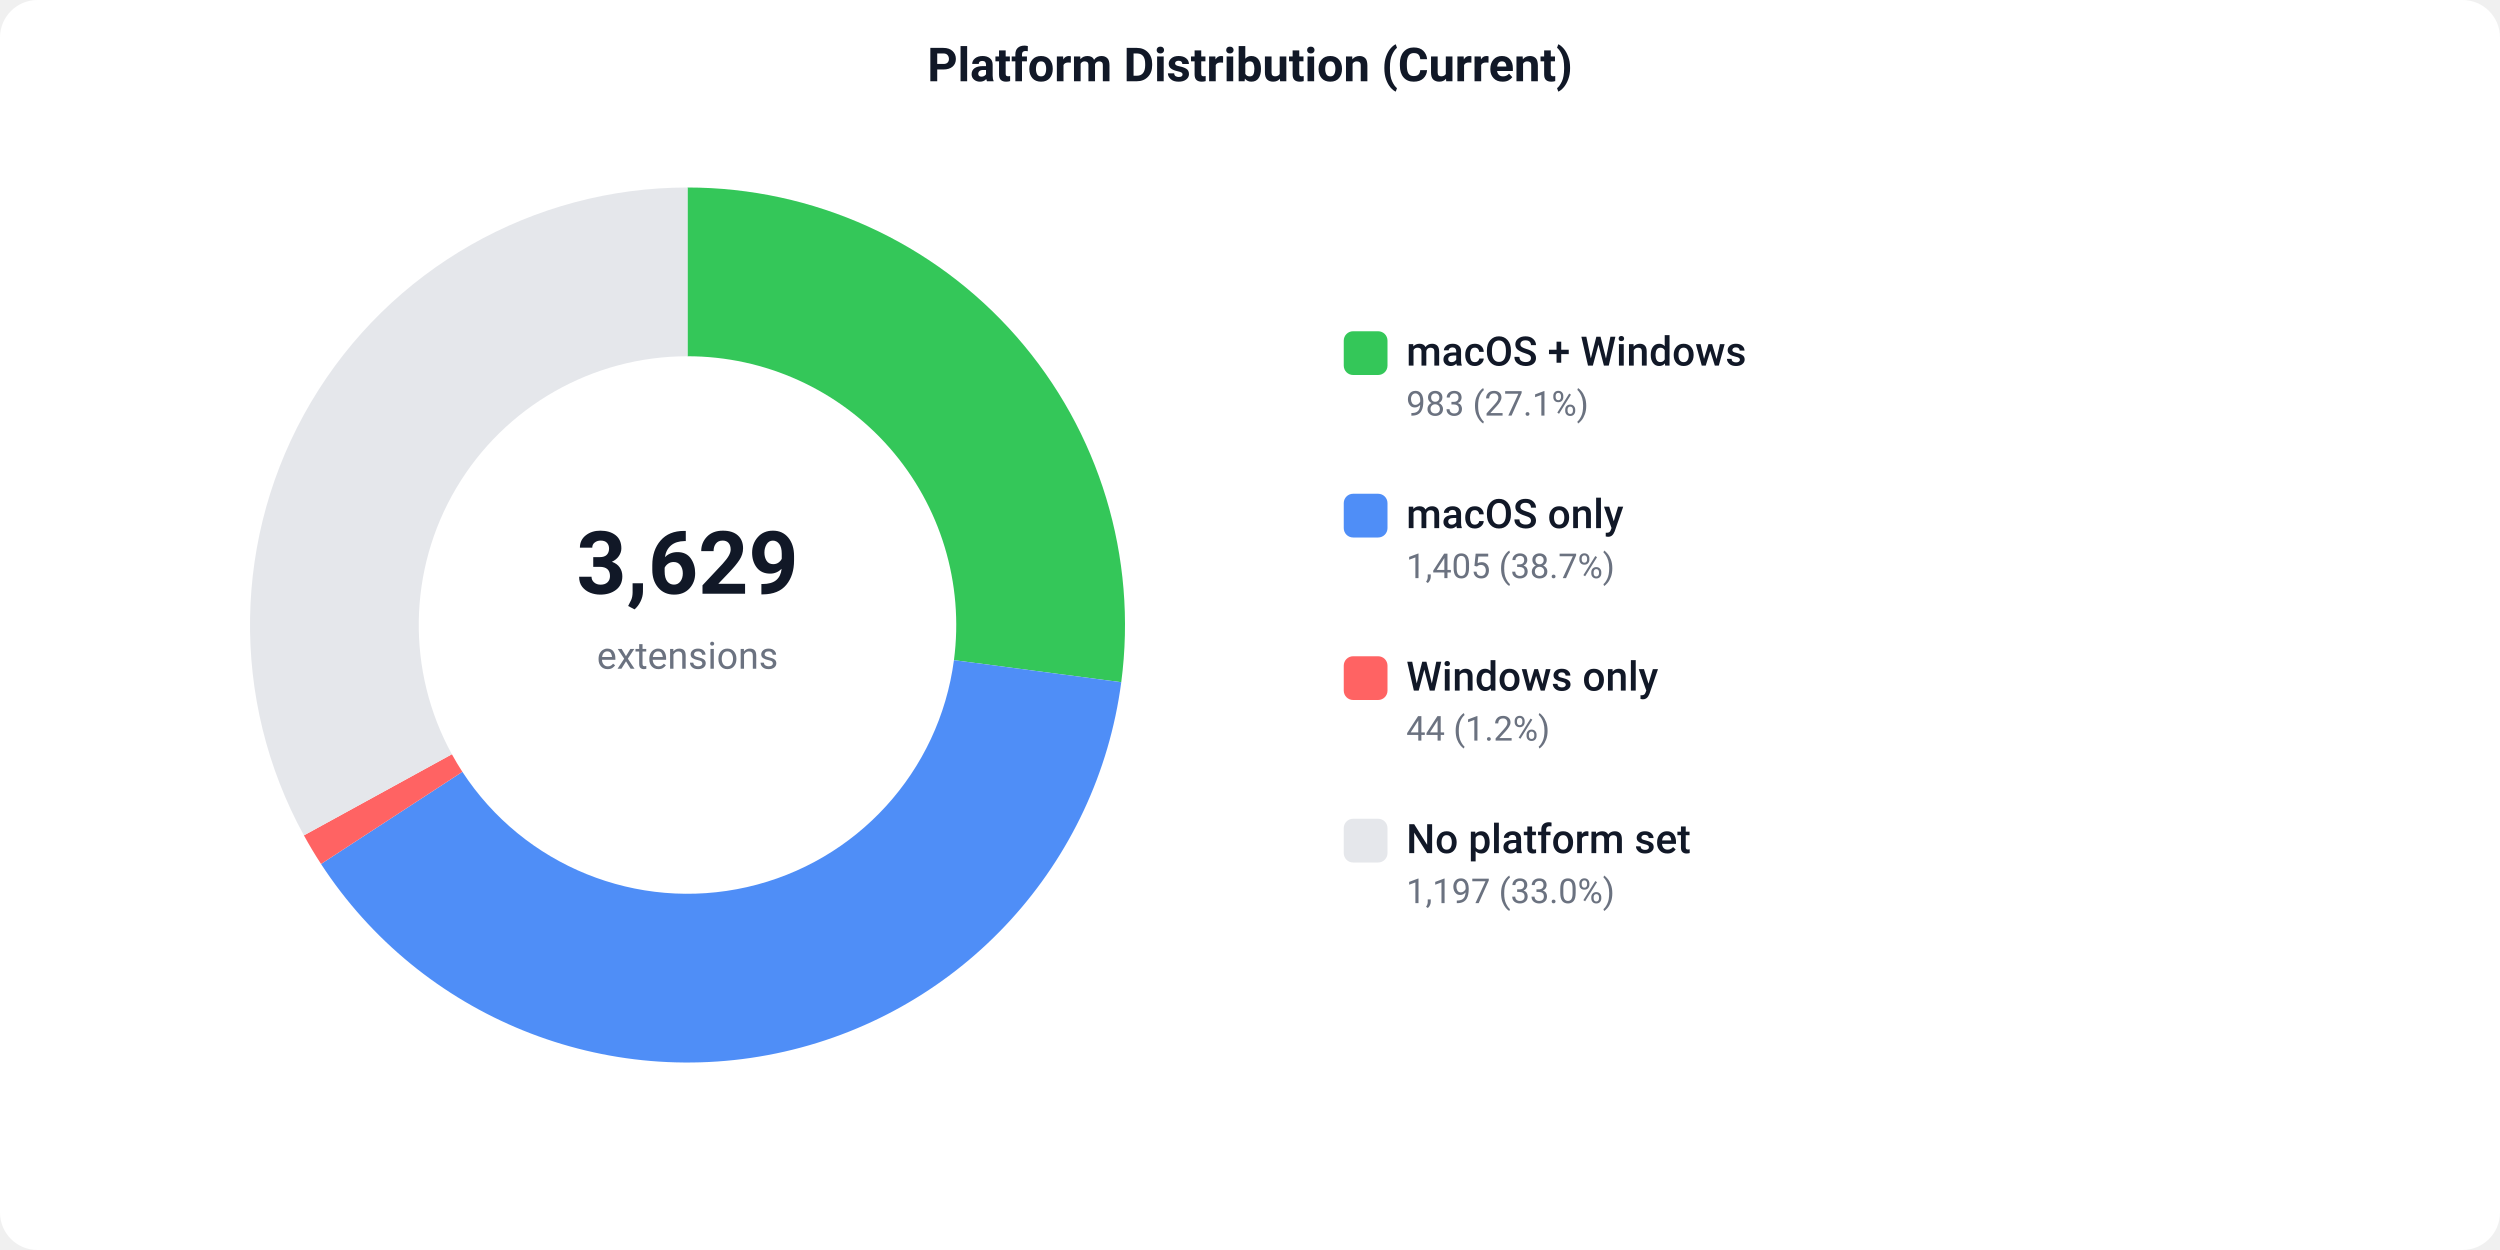
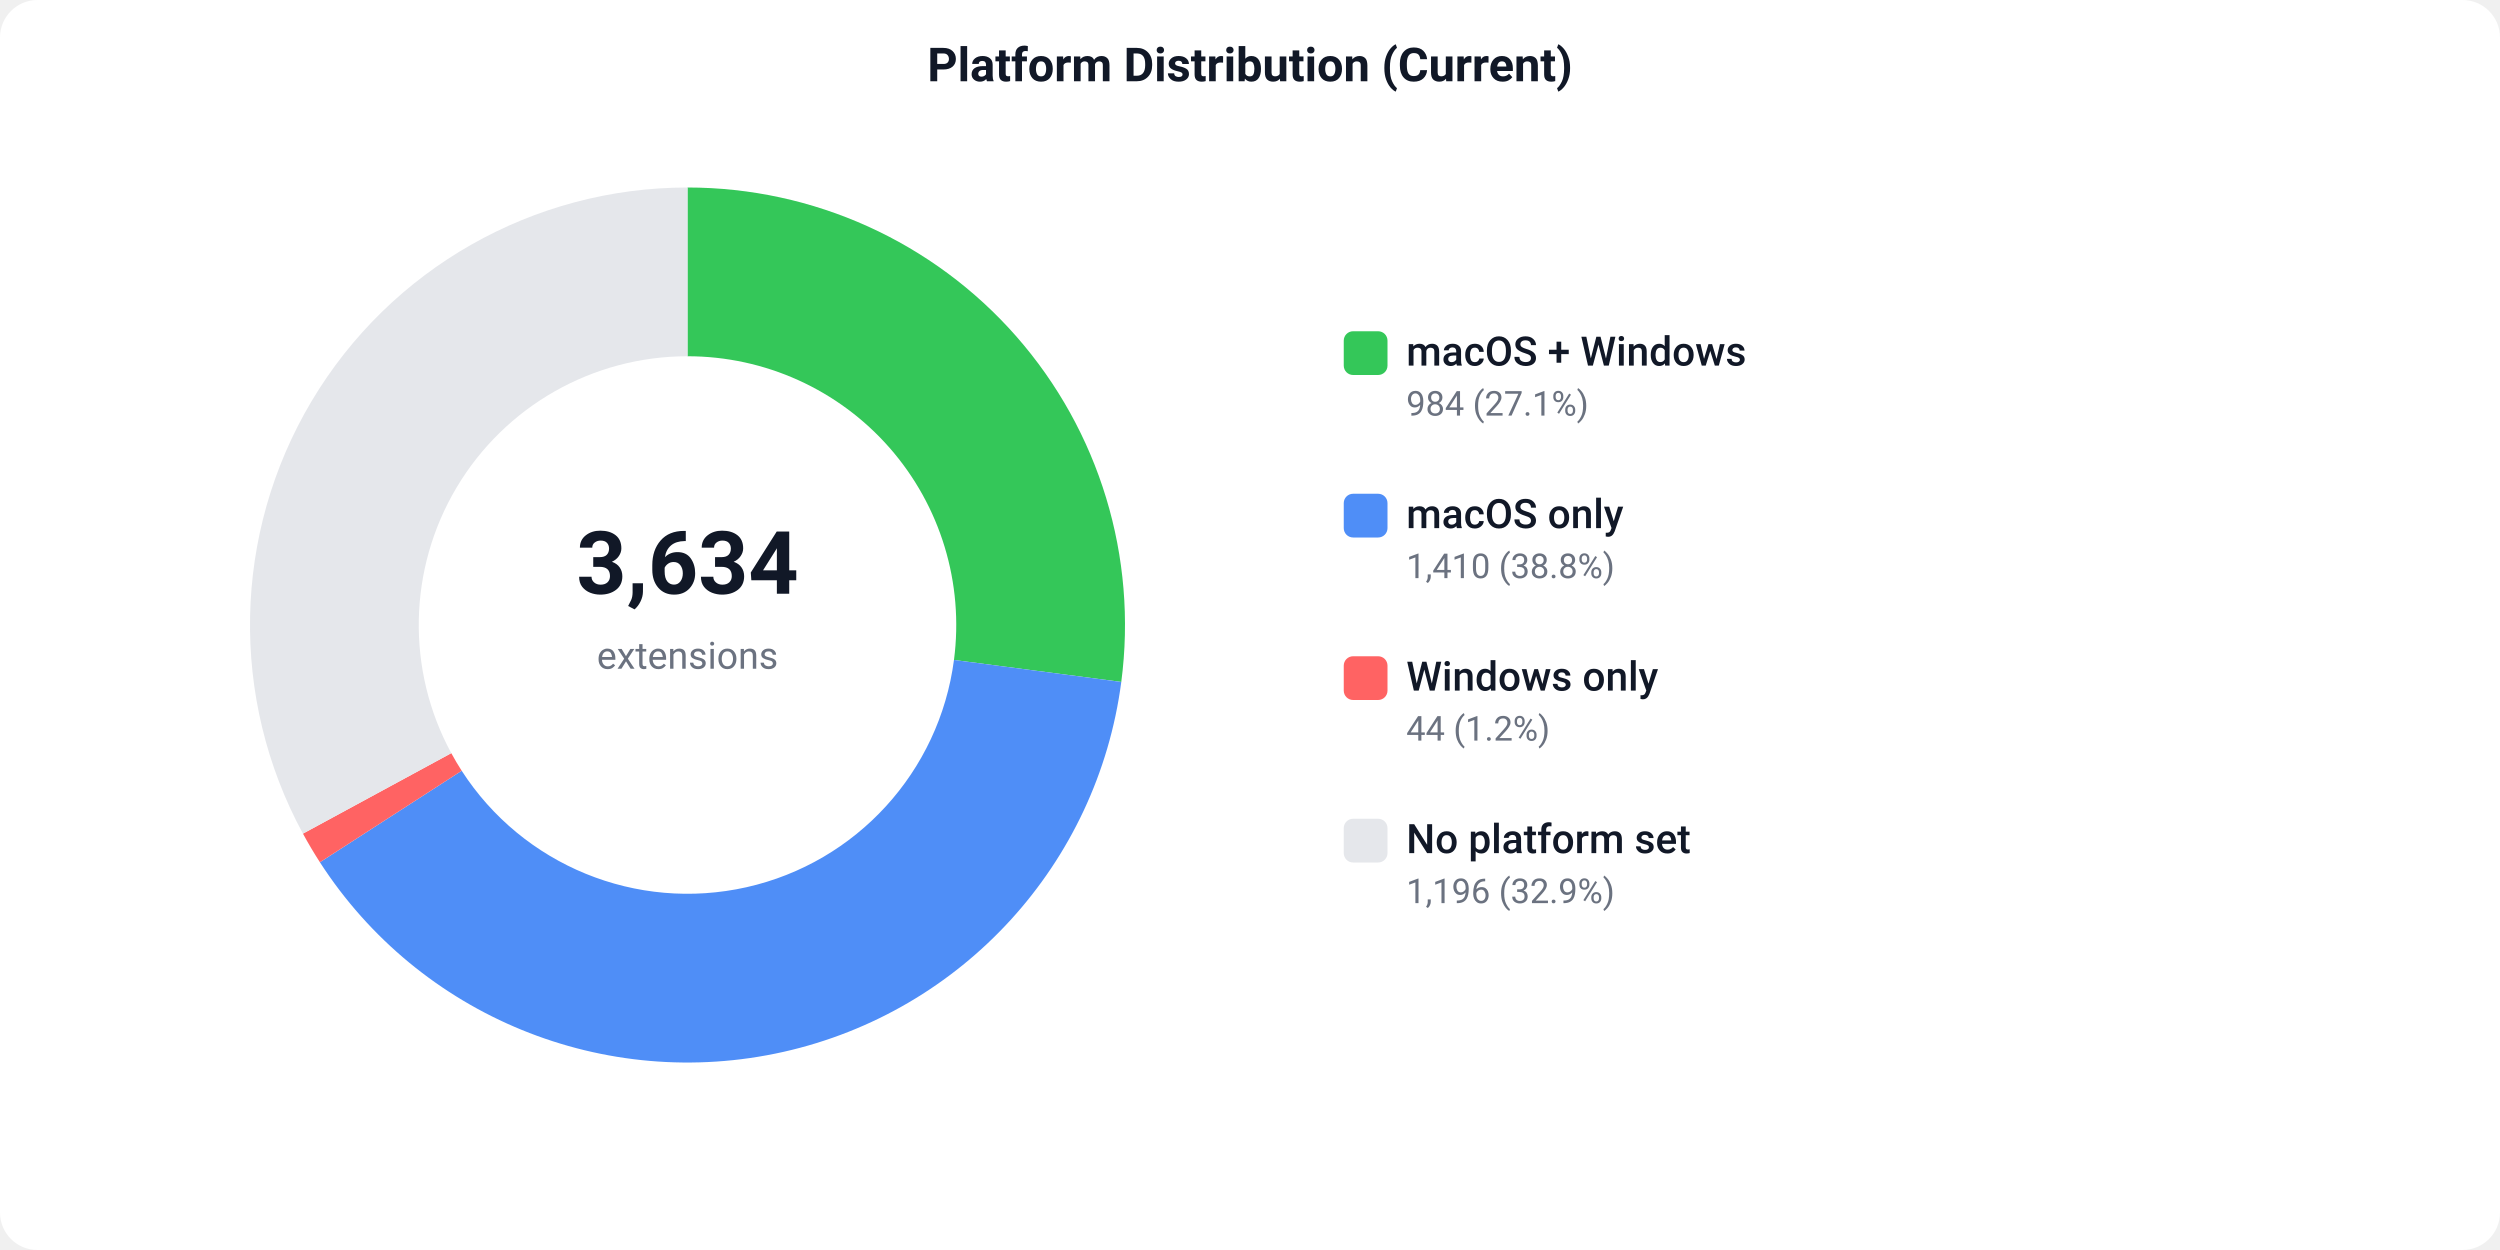
<svg xmlns="http://www.w3.org/2000/svg" width="800" height="400" viewBox="0 0 800 400">
  <defs>
    <style>text { font-family: -apple-system, BlinkMacSystemFont, 'Segoe UI', Roboto, sans-serif; }</style>
  </defs>
  <rect width="800" height="400" fill="#ffffff" rx="12" />
  <text x="400" y="26" text-anchor="middle" font-size="15" font-weight="600" fill="#111827">Platform Distribution (Current)</text>
-   <path d="M 220.00 60.00 A 140 140 0 0 1 358.80 218.31 L 305.26 211.25 A 86 86 0 0 0 220.00 114.00 Z" fill="#34C759" />
-   <path d="M 358.80 218.31 A 140 140 0 0 1 102.73 276.47 L 147.96 246.98 A 86 86 0 0 0 305.26 211.25 Z" fill="#4F8EF7" />
-   <path d="M 102.73 276.47 A 140 140 0 0 1 97.25 267.32 L 144.60 241.36 A 86 86 0 0 0 147.96 246.98 Z" fill="#FF6363" />
-   <path d="M 97.25 267.32 A 140 140 0 0 1 220.00 60.00 L 220.00 114.00 A 86 86 0 0 0 144.60 241.36 Z" fill="#e5e7eb" />
-   <text x="220" y="190" text-anchor="middle" font-size="28" font-weight="700" fill="#111827">3,629</text>
+   <path d="M 220.00 60.00 A 140 140 0 0 1 358.81 218.22 L 305.27 211.19 A 86 86 0 0 0 220.00 114.00 Z" fill="#34C759" />
+   <path d="M 358.81 218.22 A 140 140 0 0 1 102.37 275.92 L 147.74 246.64 A 86 86 0 0 0 305.27 211.19 Z" fill="#4F8EF7" />
+   <path d="M 102.37 275.92 A 140 140 0 0 1 96.94 266.76 L 144.41 241.01 A 86 86 0 0 0 147.74 246.64 Z" fill="#FF6363" />
+   <path d="M 96.94 266.76 A 140 140 0 0 1 220.00 60.00 L 220.00 114.00 A 86 86 0 0 0 144.41 241.01 Z" fill="#e5e7eb" />
+   <text x="220" y="190" text-anchor="middle" font-size="28" font-weight="700" fill="#111827">3,634</text>
  <text x="220" y="214" text-anchor="middle" font-size="12" fill="#6b7280">extensions</text>
  <rect x="430" y="106" width="14" height="14" fill="#34C759" rx="3" />
  <text x="450" y="117" font-size="13" font-weight="500" fill="#111827">macOS + Windows</text>
-   <text x="450" y="133" font-size="11" fill="#6b7280">983 (27.1%)</text>
+   <text x="450" y="133" font-size="11" fill="#6b7280">984 (27.1%)</text>
  <rect x="430" y="158" width="14" height="14" fill="#4F8EF7" rx="3" />
  <text x="450" y="169" font-size="13" font-weight="500" fill="#111827">macOS only</text>
-   <text x="450" y="185" font-size="11" fill="#6b7280">1,405 (38.7%)</text>
+   <text x="450" y="185" font-size="11" fill="#6b7280">1,410 (38.8%)</text>
  <rect x="430" y="210" width="14" height="14" fill="#FF6363" rx="3" />
  <text x="450" y="221" font-size="13" font-weight="500" fill="#111827">Windows only</text>
  <text x="450" y="237" font-size="11" fill="#6b7280">44 (1.2%)</text>
  <rect x="430" y="262" width="14" height="14" fill="#e5e7eb" rx="3" />
  <text x="450" y="273" font-size="13" font-weight="500" fill="#111827">No platform set</text>
-   <text x="450" y="289" font-size="11" fill="#6b7280">1,197 (33.0%)</text>
+   <text x="450" y="289" font-size="11" fill="#6b7280">1,196 (32.9%)</text>
</svg>
